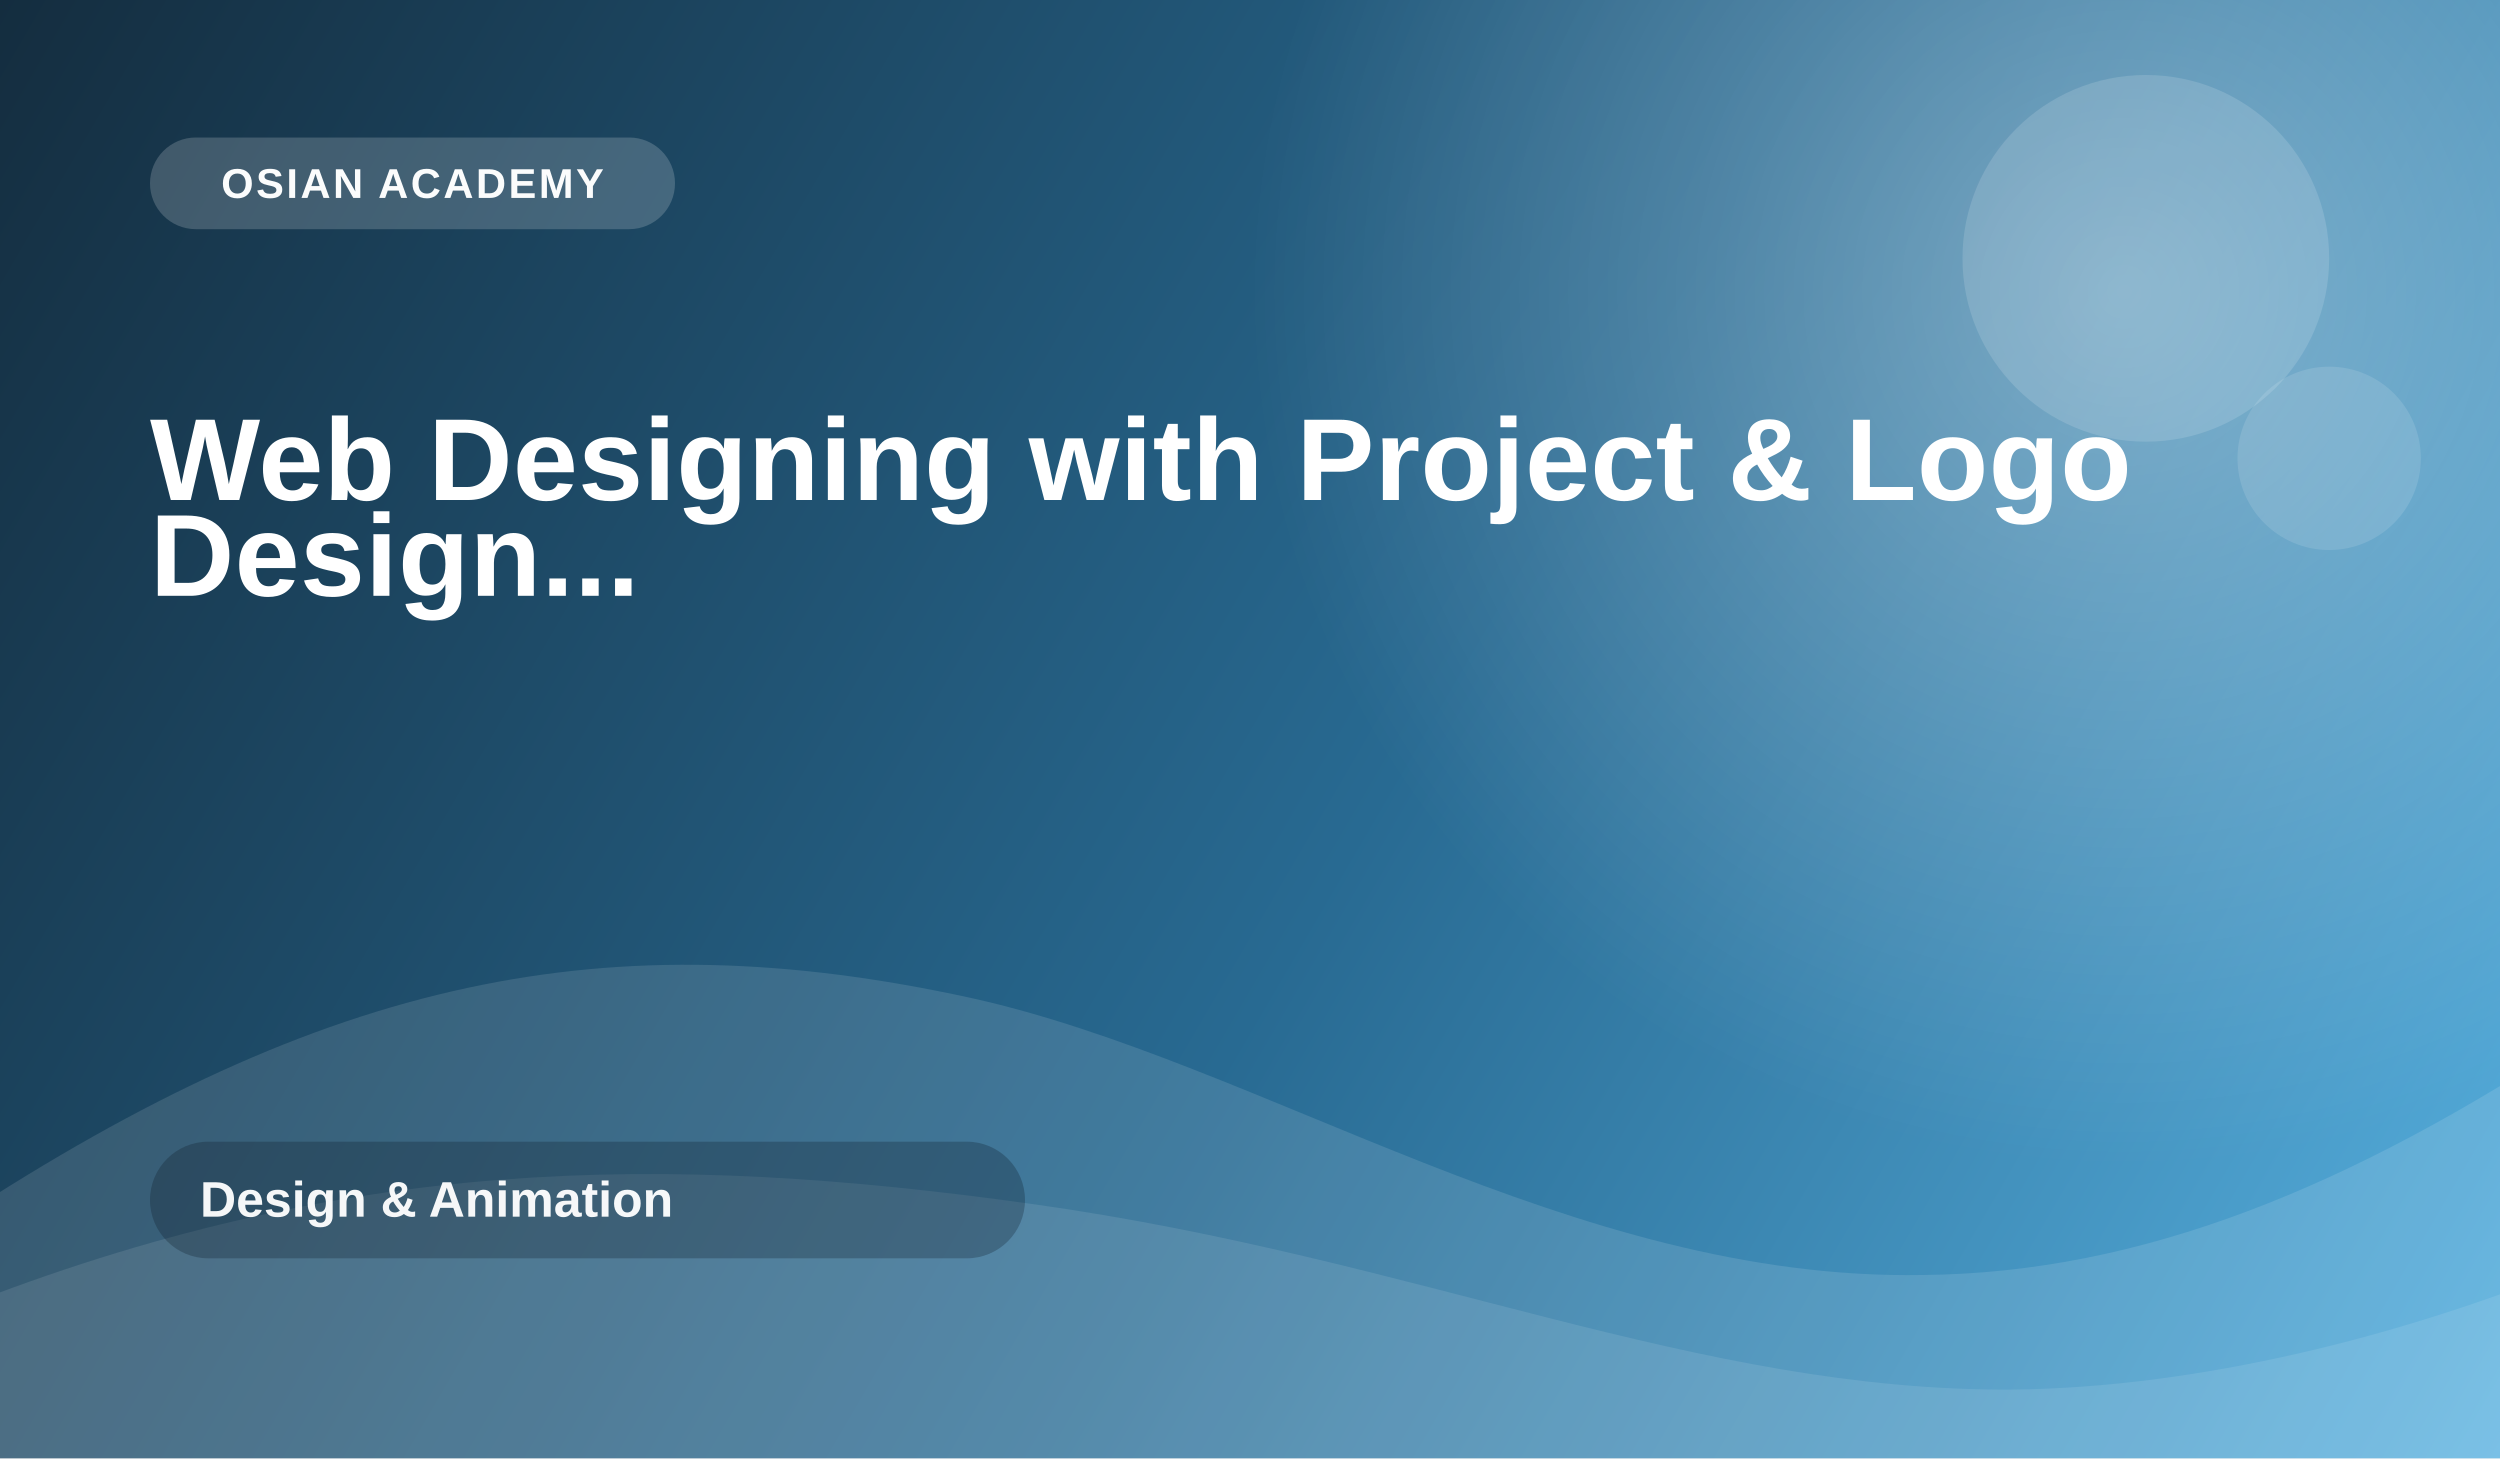
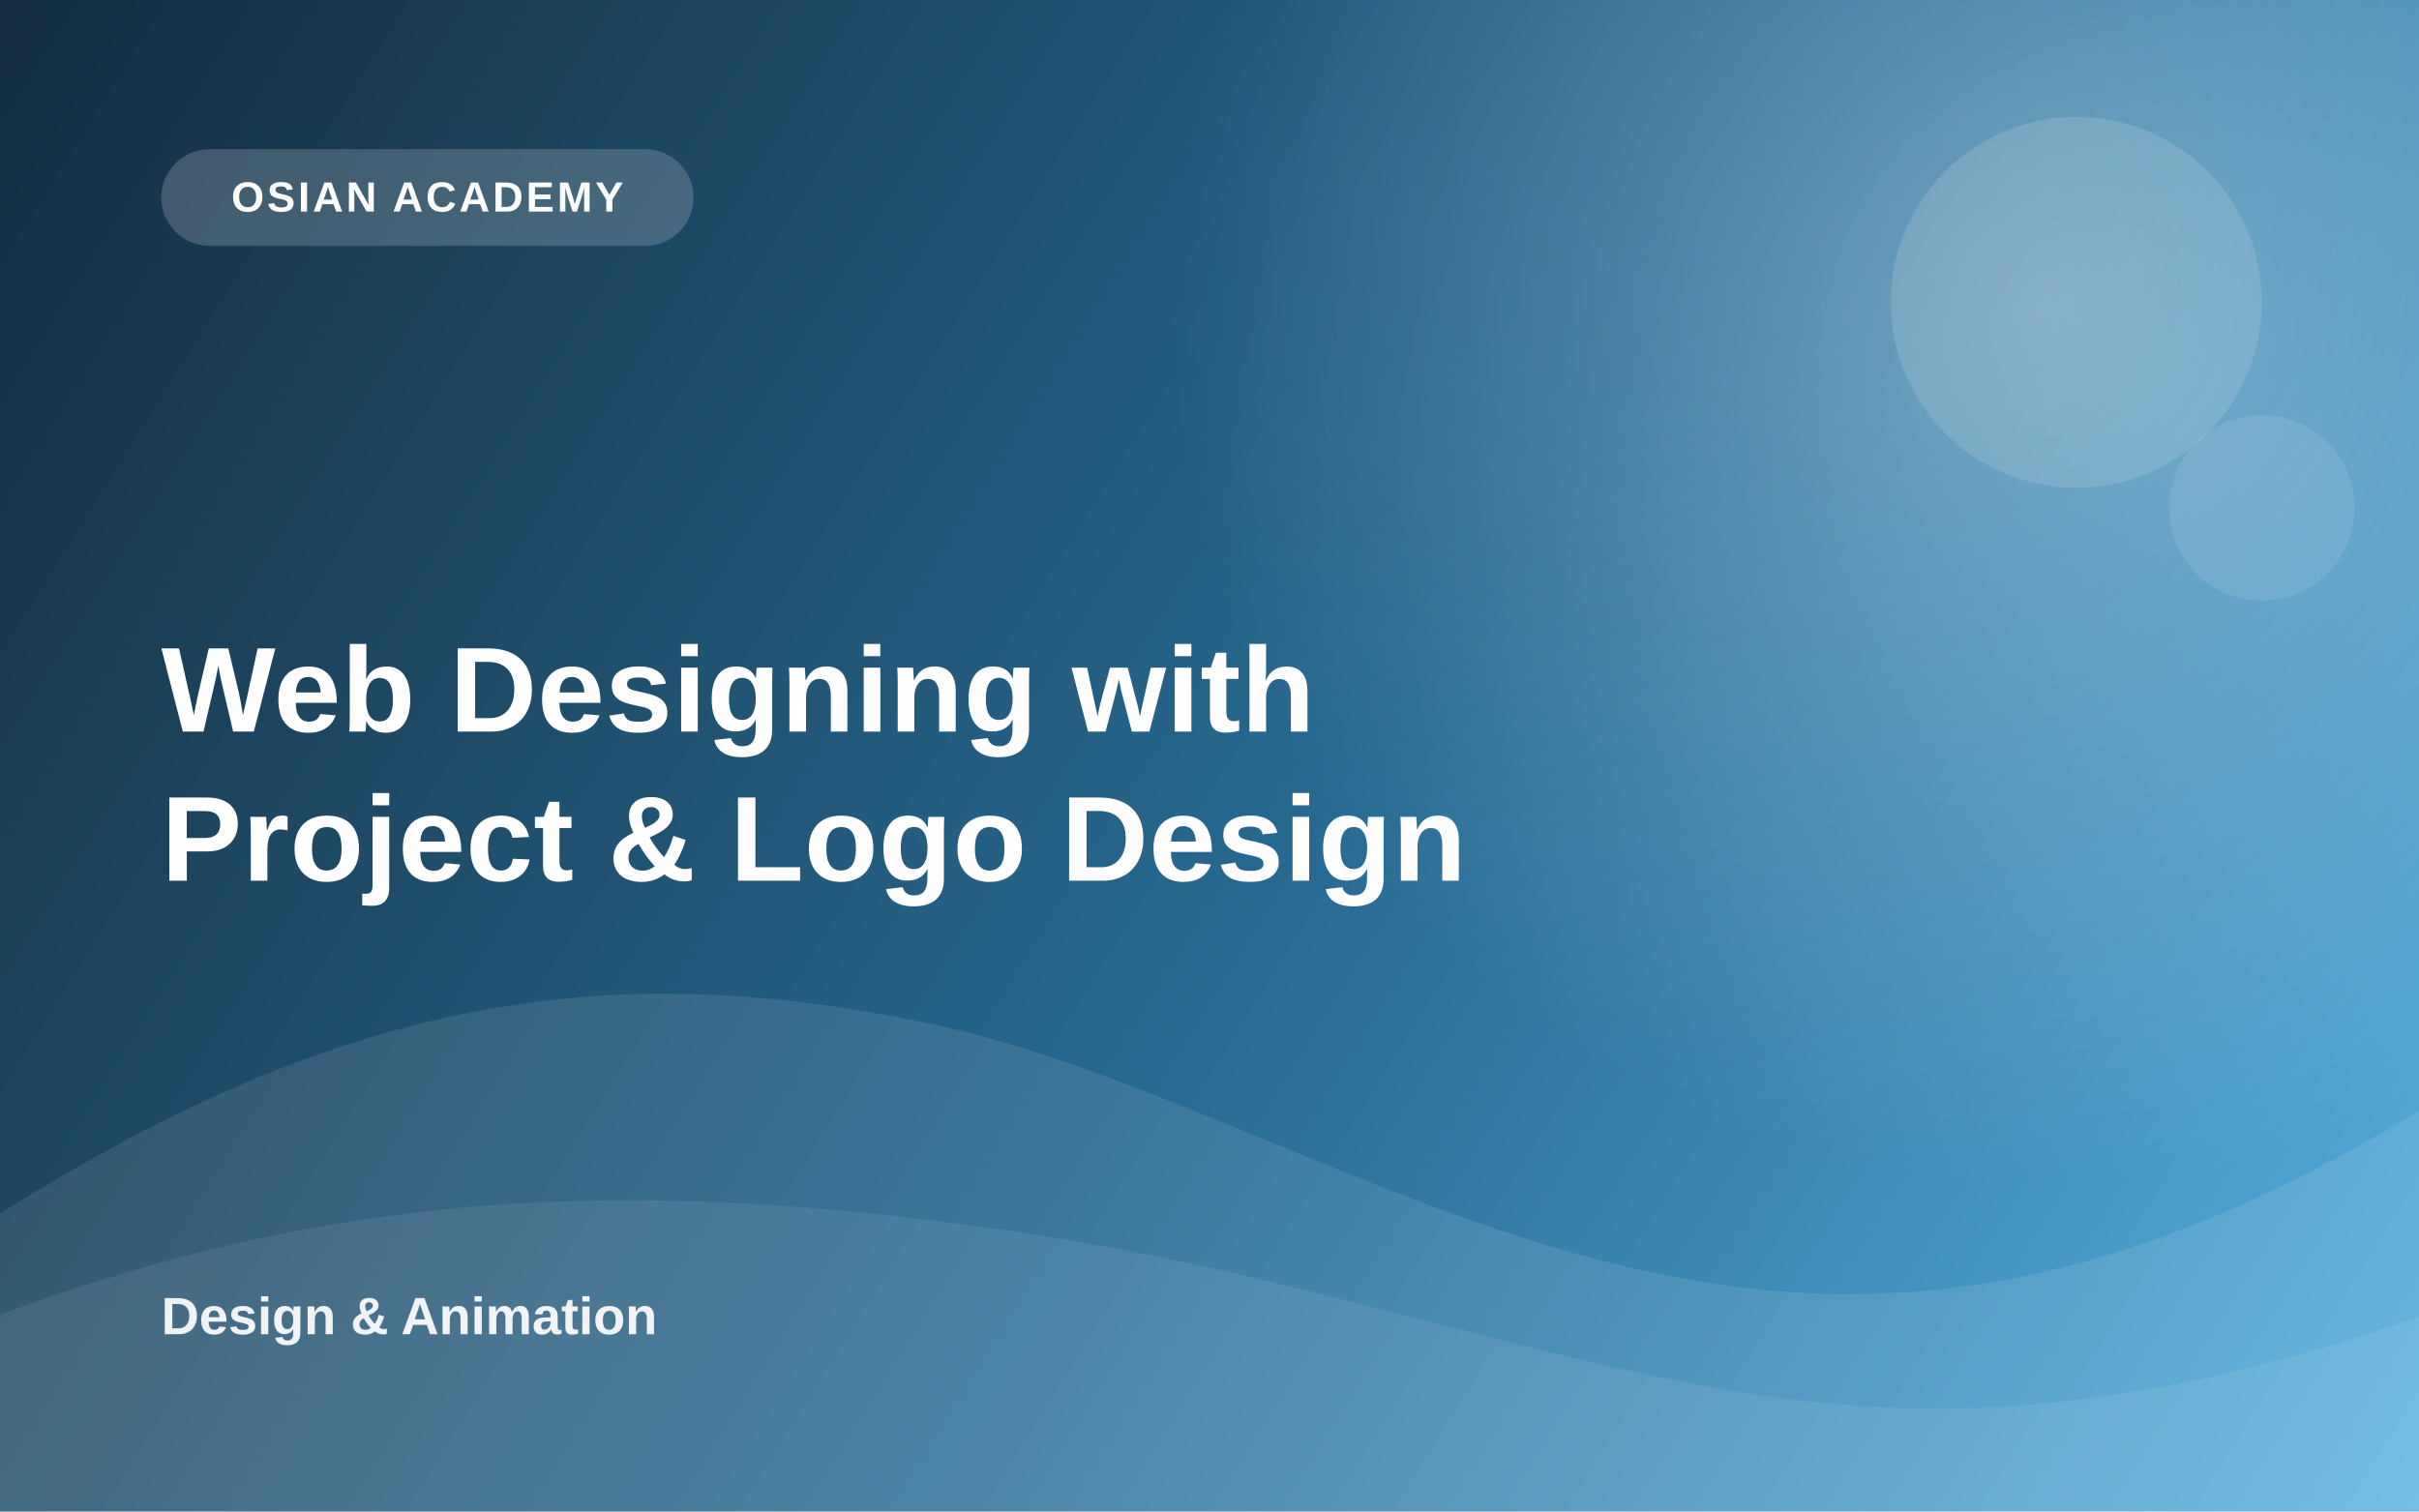
- <svg xmlns="http://www.w3.org/2000/svg" width="1200" height="700" viewBox="0 0 1200 700" role="img" aria-label="Web Designing with Project &amp; Logo Design - Osian Academy">
+ <svg xmlns="http://www.w3.org/2000/svg" width="1200" height="750" viewBox="0 0 1200 750" role="img" aria-label="Web Designing with Project &amp; Logo Design - Osian Academy">
  <defs>
-     <linearGradient id="bg" x1="0" y1="0" x2="1200" y2="700" gradientUnits="userSpaceOnUse">
+     <linearGradient id="bg" x1="0" y1="0" x2="1200" y2="750" gradientUnits="userSpaceOnUse">
      <stop offset="0" stop-color="#142D3F" />
      <stop offset="0.55" stop-color="#286A92" />
      <stop offset="1" stop-color="#57B0DF" />
    </linearGradient>
-     <radialGradient id="glow" cx="0" cy="0" r="1" gradientUnits="userSpaceOnUse" gradientTransform="translate(1020 140) rotate(135) scale(420 420)">
-       <stop stop-color="#FFFFFF" stop-opacity="0.35" />
+     <radialGradient id="glow" cx="0" cy="0" r="1" gradientUnits="userSpaceOnUse" gradientTransform="translate(1020 150) rotate(135) scale(440 440)">
+       <stop stop-color="#FFFFFF" stop-opacity="0.32" />
      <stop offset="1" stop-color="#FFFFFF" stop-opacity="0" />
    </radialGradient>
  </defs>
-   <rect width="1200" height="700" fill="url(#bg)" />
-   <rect width="1200" height="700" fill="url(#glow)" />
-   <path d="M-20 585C157 469 292 441 466 479C606 510 754 615 923 612C1028 611 1128 570 1240 496V760H-20V585Z" fill="#FFFFFF" fill-opacity="0.12" />
-   <path d="M-20 628C165 555 318 553 496 578C681 604 814 668 966 667C1055 666 1152 642 1240 606V760H-20V628Z" fill="#FFFFFF" fill-opacity="0.1" />
-   <rect x="72" y="66" width="252" height="44" rx="22" fill="#FFFFFF" fill-opacity="0.18" />
-   <text x="198" y="95" text-anchor="middle" fill="#FFFFFF" fill-opacity="0.98" font-family="Poppins,Segoe UI,Arial,sans-serif" font-size="20" font-weight="700" letter-spacing="1.2">OSIAN ACADEMY</text>
-   <text x="72" y="240" fill="#FFFFFF" font-family="Poppins,Segoe UI,Arial,sans-serif" font-size="56" font-weight="800" letter-spacing="0.2">
-     <tspan x="72" dy="0">Web Designing with Project &amp; Logo</tspan>
-     <tspan x="72" dy="46">Design...</tspan>
+   <rect width="1200" height="750" fill="url(#bg)" />
+   <rect width="1200" height="750" fill="url(#glow)" />
+   <path d="M-20 615C157 499 292 471 466 509C606 540 754 645 923 642C1028 641 1128 600 1240 526V810H-20V615Z" fill="#FFFFFF" fill-opacity="0.1" />
+   <path d="M-20 660C165 587 318 585 496 610C681 636 814 700 966 699C1055 698 1152 674 1240 638V810H-20V660Z" fill="#FFFFFF" fill-opacity="0.08" />
+   <circle cx="1030" cy="150" r="92" fill="#FFFFFF" fill-opacity="0.13" />
+   <circle cx="1122" cy="252" r="46" fill="#FFFFFF" fill-opacity="0.1" />
+   <rect x="80" y="74" width="264" height="48" rx="24" fill="#FFFFFF" fill-opacity="0.18" />
+   <text x="212" y="105" text-anchor="middle" fill="#FFFFFF" fill-opacity="0.98" font-family="Poppins,Segoe UI,Arial,sans-serif" font-size="21" font-weight="700" letter-spacing="1.4">OSIAN ACADEMY</text>
+   <text x="80" y="363" fill="#FFFFFF" font-family="Poppins,Segoe UI,Arial,sans-serif" font-size="60" font-weight="800" letter-spacing="0.2">
+     <tspan x="80" dy="0">Web Designing with</tspan>
+     <tspan x="80" dy="74">Project &amp; Logo Design</tspan>
  </text>
-   <rect x="72" y="548" width="420" height="56" rx="28" fill="#0B1420" fill-opacity="0.26" />
-   <text x="96" y="584" fill="#FFFFFF" fill-opacity="0.95" font-family="Poppins,Segoe UI,Arial,sans-serif" font-size="24" font-weight="600">Design &amp; Animation</text>
-   <circle cx="1030" cy="124" r="88" fill="#FFFFFF" fill-opacity="0.14" />
-   <circle cx="1118" cy="220" r="44" fill="#FFFFFF" fill-opacity="0.12" />
+   <text x="80" y="662" fill="#FFFFFF" fill-opacity="0.92" font-family="Poppins,Segoe UI,Arial,sans-serif" font-size="26" font-weight="600">Design &amp; Animation</text>
</svg>
